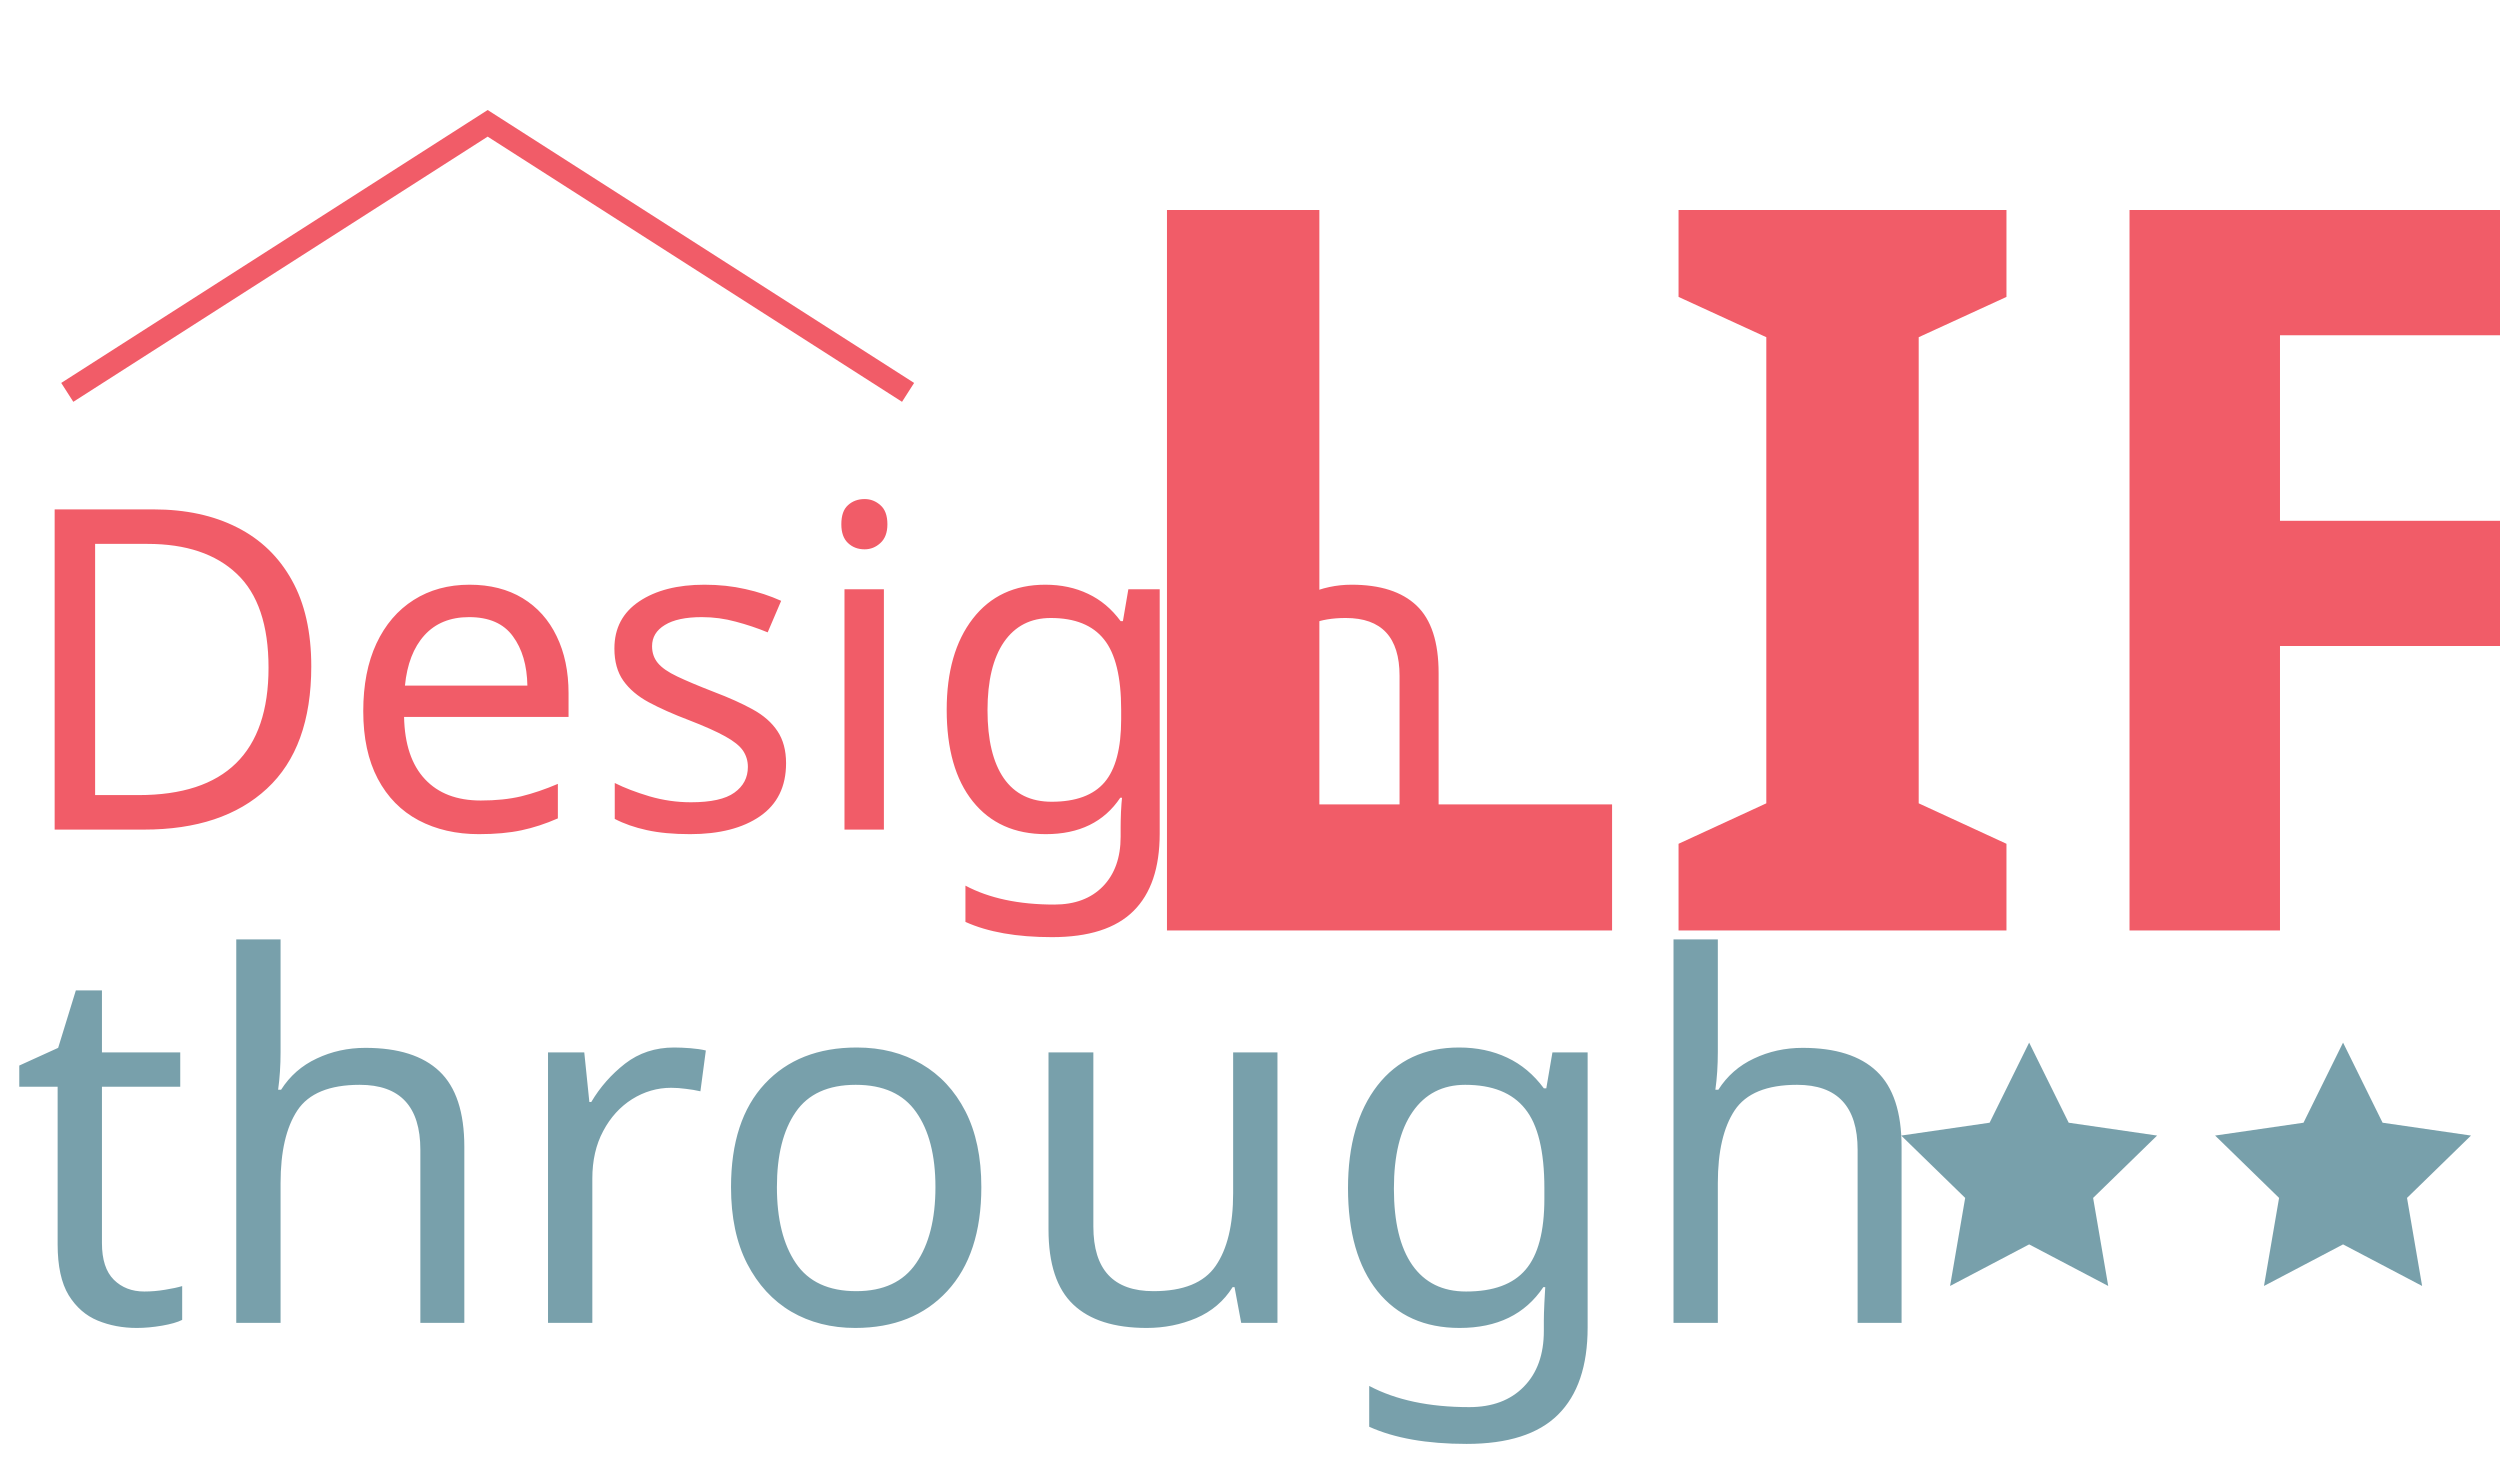
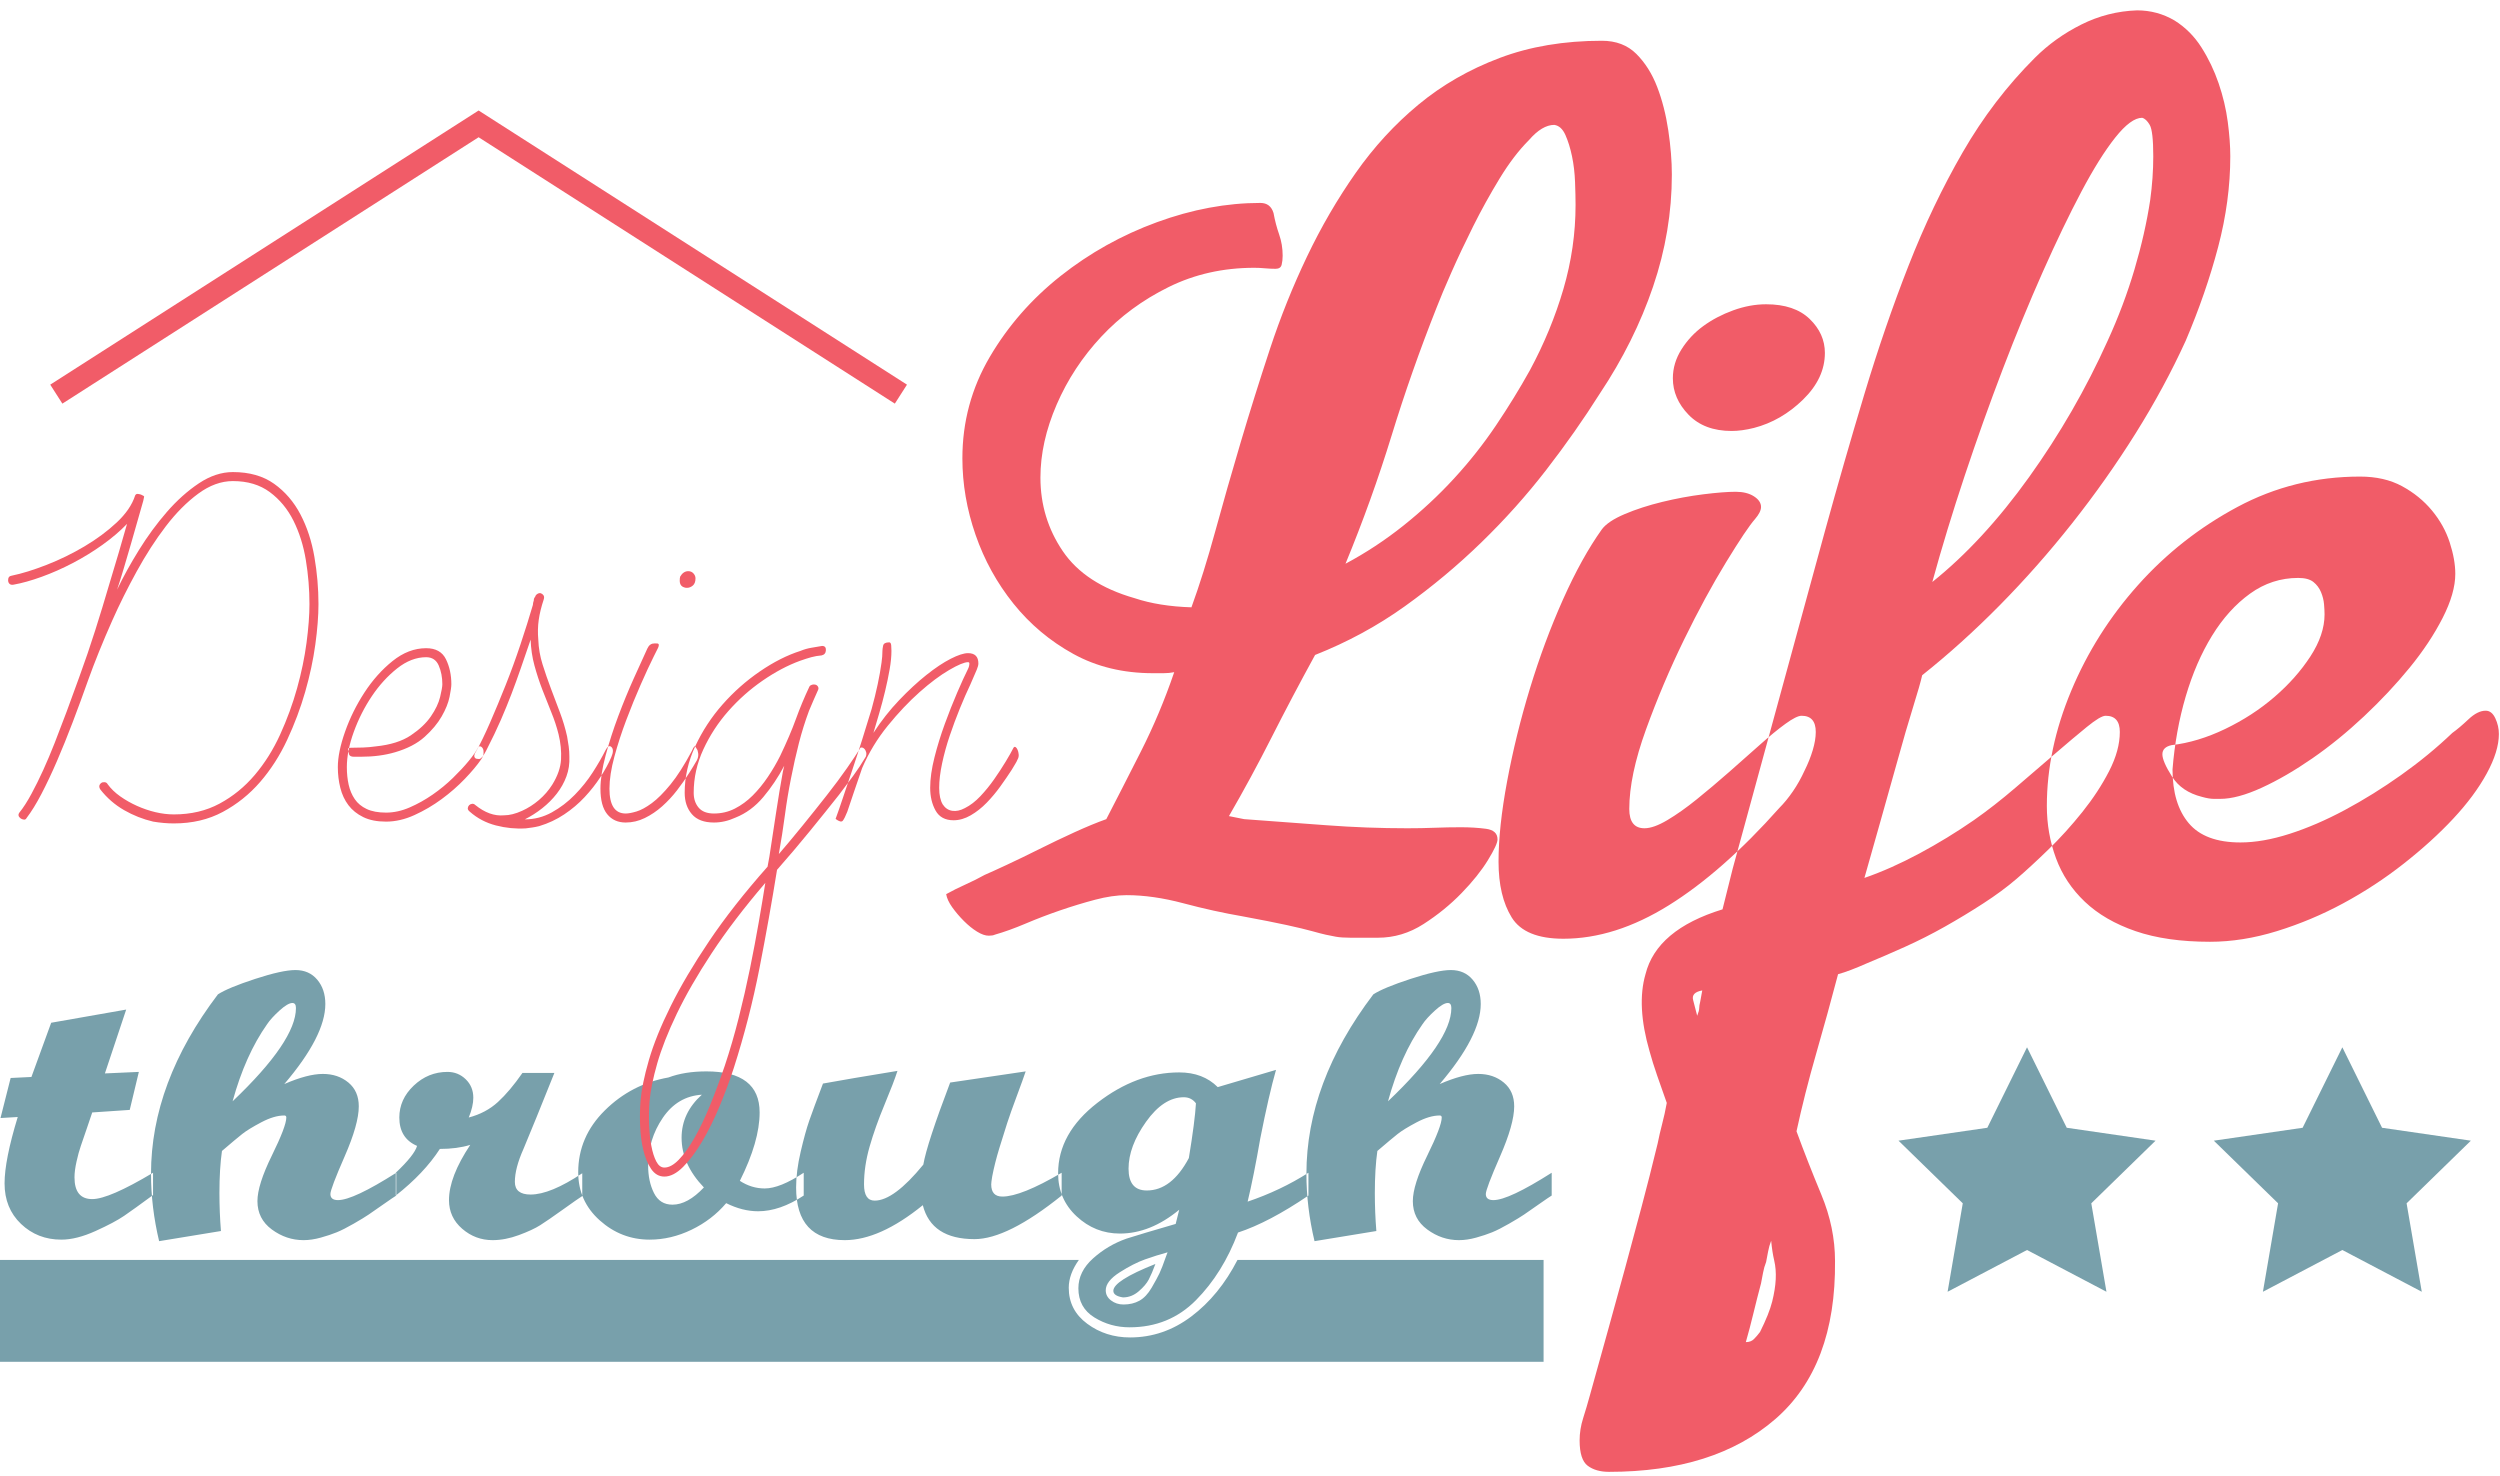
- <svg xmlns="http://www.w3.org/2000/svg" width="223px" height="131px" viewBox="0 0 223 131" version="1.1">
+ <svg xmlns="http://www.w3.org/2000/svg" width="222px" height="131px" viewBox="0 0 222 131" version="1.1">
  <defs />
  <g id="Page-1" stroke="none" stroke-width="1" fill="none" fill-rule="evenodd">
-     <g id="Group" transform="translate(1, -20)">
-       <text id="LIFE" font-family="Advertising Script" font-size="90" font-weight="bold" fill="#F15C68">
-         <tspan x="95" y="103">LIFE</tspan>
-       </text>
-       <text id="through" font-family="Team Spirit NF" font-size="45" font-weight="normal" fill="#78A0AB">
-         <tspan x="0" y="138">through</tspan>
-       </text>
-       <text id="Design" font-family="Advertising Script Monoline" font-size="40" font-weight="normal" fill="#F15C68">
-         <tspan x="0" y="94">Design</tspan>
-       </text>
-       <path d="M5,55 L42.5,31 L80,55" id="Path-1" stroke="#F15C68" stroke-width="2" />
-       <polygon id="Star-1" fill="#78A0AB" points="180 131 172.947 134.708 174.294 126.854 168.587 121.292 176.473 120.146 180 113 183.527 120.146 191.413 121.292 185.706 126.854 187.053 134.708 " />
-       <polygon id="Star-1-Copy" fill="#78A0AB" points="208 131 200.947 134.708 202.294 126.854 196.587 121.292 204.473 120.146 208 113 211.527 120.146 219.413 121.292 213.706 126.854 215.053 134.708 " />
+     <g id="Group">
+       <path d="M5,35 L42.5,11 L80,35" id="Path-1" stroke="#F15C68" stroke-width="2" />
+       <polygon id="Star-1" fill="#78A0AB" points="180 111 172.947 114.708 174.294 106.854 168.587 101.292 176.473 100.146 180 93 183.527 100.146 191.413 101.292 185.706 106.854 187.053 114.708 " />
+       <polygon id="Star-1-Copy" fill="#78A0AB" points="208 111 200.947 114.708 202.294 106.854 196.587 101.292 204.473 100.146 208 93 211.527 100.146 219.413 101.292 213.706 106.854 215.053 114.708 " />
+       <path d="M113.09,18.92 C113.21,19.58 113.375,20.21 113.585,20.81 C113.795,21.41 113.9,22.04 113.9,22.7 C113.9,23 113.87,23.27 113.81,23.51 C113.75,23.75 113.57,23.87 113.27,23.87 C112.97,23.87 112.655,23.855 112.325,23.825 C111.995,23.795 111.68,23.78 111.38,23.78 C108.62,23.78 106.085,24.35 103.775,25.49 C101.465,26.63 99.47,28.1 97.79,29.9 C96.11,31.7 94.79,33.71 93.83,35.93 C92.87,38.15 92.39,40.31 92.39,42.41 C92.39,44.81 93.05,46.985 94.37,48.935 C95.69,50.885 97.82,52.28 100.76,53.12 C102.2,53.6 103.88,53.87 105.8,53.93 C106.52,51.95 107.225,49.7 107.915,47.18 C108.605,44.66 109.355,42.035 110.165,39.305 C110.975,36.575 111.845,33.8 112.775,30.98 C113.705,28.16 114.8,25.43 116.06,22.79 C117.32,20.15 118.76,17.675 120.38,15.365 C122,13.055 123.86,11.03 125.96,9.29 C128.06,7.55 130.46,6.17 133.16,5.15 C135.86,4.13 138.89,3.62 142.25,3.62 C143.51,3.62 144.53,4.01 145.31,4.79 C146.09,5.57 146.705,6.545 147.155,7.715 C147.605,8.885 147.935,10.175 148.145,11.585 C148.355,12.995 148.46,14.3 148.46,15.5 C148.46,18.86 147.905,22.175 146.795,25.445 C145.685,28.715 144.11,31.88 142.07,34.94 C140.63,37.22 139.04,39.485 137.3,41.735 C135.56,43.985 133.64,46.13 131.54,48.17 C129.44,50.21 127.175,52.1 124.745,53.84 C122.315,55.58 119.66,57.02 116.78,58.16 C115.4,60.68 114.11,63.125 112.91,65.495 C111.71,67.865 110.45,70.19 109.13,72.47 L110.48,72.74 C112.94,72.92 115.37,73.1 117.77,73.28 C120.17,73.46 122.57,73.55 124.97,73.55 C125.81,73.55 126.62,73.535 127.4,73.505 C128.18,73.475 128.96,73.46 129.74,73.46 C130.52,73.46 131.255,73.505 131.945,73.595 C132.635,73.685 132.98,74 132.98,74.54 C132.98,74.84 132.695,75.455 132.125,76.385 C131.555,77.315 130.775,78.29 129.785,79.31 C128.795,80.33 127.67,81.245 126.41,82.055 C125.15,82.865 123.8,83.27 122.36,83.27 L119.93,83.27 C119.39,83.27 118.955,83.24 118.625,83.18 C118.295,83.12 117.995,83.06 117.725,83 C117.455,82.94 117.05,82.835 116.51,82.685 C115.97,82.535 115.22,82.355 114.26,82.145 C113.3,81.935 112.01,81.68 110.39,81.38 C108.65,81.08 106.88,80.69 105.08,80.21 C103.28,79.73 101.6,79.49 100.04,79.49 C99.2,79.49 98.27,79.625 97.25,79.895 C96.23,80.165 95.195,80.48 94.145,80.84 C93.095,81.2 92.075,81.59 91.085,82.01 C90.095,82.43 89.18,82.76 88.34,83 C88.22,83.06 88.04,83.09 87.8,83.09 C87.5,83.09 87.155,82.97 86.765,82.73 C86.375,82.49 85.985,82.175 85.595,81.785 C85.205,81.395 84.86,80.99 84.56,80.57 C84.26,80.15 84.08,79.76 84.02,79.4 C84.56,79.1 85.13,78.815 85.73,78.545 C86.33,78.275 86.9,77.99 87.44,77.69 C87.86,77.51 88.52,77.21 89.42,76.79 C90.32,76.37 91.28,75.905 92.3,75.395 C93.32,74.885 94.355,74.39 95.405,73.91 C96.455,73.43 97.4,73.04 98.24,72.74 C99.14,71 100.16,69.005 101.3,66.755 C102.44,64.505 103.43,62.15 104.27,59.69 C103.97,59.75 103.655,59.78 103.325,59.78 L102.38,59.78 C99.74,59.78 97.385,59.21 95.315,58.07 C93.245,56.93 91.475,55.445 90.005,53.615 C88.535,51.785 87.41,49.745 86.63,47.495 C85.85,45.245 85.46,42.98 85.46,40.7 C85.46,37.46 86.27,34.46 87.89,31.7 C89.51,28.94 91.61,26.54 94.19,24.5 C96.77,22.46 99.62,20.87 102.74,19.73 C105.86,18.59 108.92,18.02 111.92,18.02 C112.52,18.02 112.91,18.32 113.09,18.92 L113.09,18.92 Z M138.02,11.09 C137.3,11.09 136.55,11.54 135.77,12.44 C134.87,13.34 134,14.48 133.16,15.86 C132.32,17.24 131.54,18.65 130.82,20.09 C130.1,21.53 129.455,22.895 128.885,24.185 C128.315,25.475 127.88,26.51 127.58,27.29 C126.08,31.07 124.745,34.865 123.575,38.675 C122.405,42.485 121.04,46.28 119.48,50.06 C121.28,49.1 122.99,47.975 124.61,46.685 C126.23,45.395 127.73,44 129.11,42.5 C130.49,41 131.735,39.425 132.845,37.775 C133.955,36.125 134.96,34.49 135.86,32.87 C137.12,30.53 138.11,28.13 138.83,25.67 C139.55,23.21 139.91,20.72 139.91,18.2 C139.91,17.66 139.895,16.985 139.865,16.175 C139.835,15.365 139.745,14.6 139.595,13.88 C139.445,13.16 139.25,12.53 139.01,11.99 C138.77,11.45 138.44,11.15 138.02,11.09 L138.02,11.09 Z M148.55,33.59 C148.55,32.69 148.805,31.835 149.315,31.025 C149.825,30.215 150.47,29.525 151.25,28.955 C152.03,28.385 152.915,27.92 153.905,27.56 C154.895,27.2 155.87,27.02 156.83,27.02 C158.51,27.02 159.8,27.455 160.7,28.325 C161.6,29.195 162.05,30.2 162.05,31.34 C162.05,32.84 161.405,34.22 160.115,35.48 C158.825,36.74 157.37,37.58 155.75,38 C155.03,38.18 154.37,38.27 153.77,38.27 C152.15,38.27 150.875,37.79 149.945,36.83 C149.015,35.87 148.55,34.79 148.55,33.59 L148.55,33.59 Z M154.13,43.67 C154.79,43.67 155.33,43.805 155.75,44.075 C156.17,44.345 156.38,44.66 156.38,45.02 C156.38,45.32 156.2,45.68 155.84,46.1 C155.36,46.64 154.505,47.915 153.275,49.925 C152.045,51.935 150.8,54.23 149.54,56.81 C148.28,59.39 147.155,62.045 146.165,64.775 C145.175,67.505 144.68,69.86 144.68,71.84 C144.68,72.98 145.13,73.55 146.03,73.55 C146.57,73.55 147.245,73.31 148.055,72.83 C148.865,72.35 149.735,71.735 150.665,70.985 C151.595,70.235 152.555,69.425 153.545,68.555 C154.535,67.685 155.45,66.875 156.29,66.125 C157.13,65.375 157.88,64.76 158.54,64.28 C159.2,63.8 159.68,63.56 159.98,63.56 C160.82,63.56 161.24,64.04 161.24,65 C161.24,65.48 161.15,66.02 160.97,66.62 C160.79,67.22 160.55,67.82 160.25,68.42 C159.95,69.08 159.605,69.695 159.215,70.265 C158.825,70.835 158.42,71.33 158,71.75 C154.64,75.53 151.37,78.41 148.19,80.39 C145.01,82.37 141.89,83.36 138.83,83.36 C136.55,83.36 135.02,82.73 134.24,81.47 C133.46,80.21 133.07,78.56 133.07,76.52 C133.07,74.48 133.325,72.095 133.835,69.365 C134.345,66.635 135.02,63.89 135.86,61.13 C136.7,58.37 137.675,55.745 138.785,53.255 C139.895,50.765 141.05,48.68 142.25,47 C142.61,46.52 143.285,46.07 144.275,45.65 C145.265,45.23 146.375,44.87 147.605,44.57 C148.835,44.27 150.05,44.045 151.25,43.895 C152.45,43.745 153.41,43.67 154.13,43.67 L154.13,43.67 Z M162.05,47.18 C163.19,43.04 164.36,38.975 165.56,34.985 C166.76,30.995 168.065,27.2 169.475,23.6 C170.885,20 172.49,16.64 174.29,13.52 C176.09,10.4 178.22,7.61 180.68,5.15 C181.88,3.95 183.26,2.96 184.82,2.18 C186.38,1.4 188.03,0.98 189.77,0.92 C190.97,0.92 192.08,1.22 193.1,1.82 C194.06,2.42 194.855,3.215 195.485,4.205 C196.115,5.195 196.625,6.26 197.015,7.4 C197.405,8.54 197.675,9.68 197.825,10.82 C197.975,11.96 198.05,12.98 198.05,13.88 C198.05,16.52 197.69,19.205 196.97,21.935 C196.25,24.665 195.29,27.44 194.09,30.26 C192.83,33.02 191.345,35.765 189.635,38.495 C187.925,41.225 186.05,43.88 184.01,46.46 C181.97,49.04 179.825,51.47 177.575,53.75 C175.325,56.03 173.03,58.1 170.69,59.96 C170.57,60.5 170.3,61.445 169.88,62.795 C169.46,64.145 169.01,65.69 168.53,67.43 C168.05,69.17 167.54,70.985 167,72.875 C166.46,74.765 165.98,76.46 165.56,77.96 C167.12,77.42 168.74,76.7 170.42,75.8 C172.1,74.9 173.72,73.91 175.28,72.83 C176.48,71.99 177.71,71.03 178.97,69.95 C180.23,68.87 181.4,67.865 182.48,66.935 C183.56,66.005 184.505,65.21 185.315,64.55 C186.125,63.89 186.68,63.56 186.98,63.56 C187.82,63.56 188.24,64.04 188.24,65 C188.24,66.08 187.925,67.235 187.295,68.465 C186.665,69.695 185.87,70.91 184.91,72.11 C183.95,73.31 182.945,74.42 181.895,75.44 C180.845,76.46 179.9,77.33 179.06,78.05 C178.22,78.77 177.245,79.49 176.135,80.21 C175.025,80.93 173.885,81.62 172.715,82.28 C171.545,82.94 170.36,83.54 169.16,84.08 C167.96,84.62 166.85,85.1 165.83,85.52 C164.75,86 163.88,86.33 163.22,86.51 C162.62,88.79 161.975,91.13 161.285,93.53 C160.595,95.93 160.01,98.24 159.53,100.46 C160.19,102.26 160.925,104.135 161.735,106.085 C162.545,108.035 162.95,110 162.95,111.98 C163.01,118.22 161.24,122.9 157.64,126.02 C154.04,129.14 149.12,130.7 142.88,130.7 C142.1,130.7 141.47,130.52 140.99,130.16 C140.51,129.8 140.27,129.05 140.27,127.91 C140.27,127.25 140.375,126.59 140.585,125.93 C140.795,125.27 140.99,124.61 141.17,123.95 C141.77,121.79 142.325,119.795 142.835,117.965 C143.345,116.135 143.84,114.335 144.32,112.565 C144.8,110.795 145.28,109.01 145.76,107.21 C146.24,105.41 146.72,103.52 147.2,101.54 C147.32,100.94 147.455,100.355 147.605,99.785 C147.755,99.215 147.89,98.6 148.01,97.94 C147.71,97.1 147.425,96.29 147.155,95.51 C146.885,94.73 146.66,94.01 146.48,93.35 C145.7,90.65 145.58,88.37 146.12,86.51 C146.78,83.87 149.06,81.95 152.96,80.75 L153.86,77.15 L162.05,47.18 Z M190.22,10.46 C189.56,10.46 188.765,11.045 187.835,12.215 C186.905,13.385 185.9,14.99 184.82,17.03 C183.74,19.07 182.6,21.44 181.4,24.14 C180.2,26.84 179.015,29.72 177.845,32.78 C176.675,35.84 175.55,38.99 174.47,42.23 C173.39,45.47 172.43,48.62 171.59,51.68 C174.59,49.28 177.455,46.175 180.185,42.365 C182.915,38.555 185.24,34.52 187.16,30.26 C188.12,28.16 188.915,26.045 189.545,23.915 C190.175,21.785 190.64,19.73 190.94,17.75 C191.12,16.43 191.21,15.14 191.21,13.88 C191.21,12.38 191.105,11.45 190.895,11.09 C190.685,10.73 190.46,10.52 190.22,10.46 L190.22,10.46 Z M156.83,112.07 C156.71,112.37 156.62,112.685 156.56,113.015 C156.5,113.345 156.44,113.66 156.38,113.96 C156.14,114.86 155.915,115.745 155.705,116.615 C155.495,117.485 155.27,118.34 155.03,119.18 C155.33,119.18 155.57,119.09 155.75,118.91 C155.93,118.73 156.11,118.52 156.29,118.28 C156.83,117.2 157.19,116.3 157.37,115.58 C157.55,114.86 157.655,114.2 157.685,113.6 C157.715,113 157.67,112.445 157.55,111.935 C157.43,111.425 157.34,110.84 157.28,110.18 C157.16,110.48 157.07,110.795 157.01,111.125 C156.95,111.455 156.89,111.77 156.83,112.07 L156.83,112.07 Z M150.71,90.2 C150.83,89.9 150.89,89.675 150.89,89.525 C150.89,89.375 150.92,89.18 150.98,88.94 L151.16,87.95 C150.5,88.07 150.23,88.355 150.35,88.805 C150.47,89.255 150.59,89.72 150.71,90.2 L150.71,90.2 Z M206.42,54.56 C206.42,54.32 206.405,54.02 206.375,53.66 C206.345,53.3 206.255,52.94 206.105,52.58 C205.955,52.22 205.73,51.92 205.43,51.68 C205.13,51.44 204.68,51.32 204.08,51.32 C202.52,51.32 201.095,51.785 199.805,52.715 C198.515,53.645 197.39,54.89 196.43,56.45 C195.47,58.01 194.69,59.81 194.09,61.85 C193.49,63.89 193.1,66.05 192.92,68.33 C192.92,70.37 193.4,71.96 194.36,73.1 C195.32,74.24 196.85,74.81 198.95,74.81 C200.27,74.81 201.725,74.555 203.315,74.045 C204.905,73.535 206.54,72.83 208.22,71.93 C209.9,71.03 211.565,69.995 213.215,68.825 C214.865,67.655 216.38,66.41 217.76,65.09 C218.18,64.79 218.66,64.385 219.2,63.875 C219.74,63.365 220.25,63.11 220.73,63.11 C221.09,63.11 221.375,63.335 221.585,63.785 C221.795,64.235 221.9,64.7 221.9,65.18 C221.9,66.2 221.54,67.37 220.82,68.69 C220.1,70.01 219.11,71.345 217.85,72.695 C216.59,74.045 215.12,75.38 213.44,76.7 C211.76,78.02 209.975,79.19 208.085,80.21 C206.195,81.23 204.23,82.055 202.19,82.685 C200.15,83.315 198.17,83.63 196.25,83.63 C193.67,83.63 191.465,83.315 189.635,82.685 C187.805,82.055 186.305,81.185 185.135,80.075 C183.965,78.965 183.11,77.675 182.57,76.205 C182.03,74.735 181.76,73.19 181.76,71.57 C181.76,68.21 182.48,64.805 183.92,61.355 C185.36,57.905 187.34,54.77 189.86,51.95 C192.38,49.13 195.32,46.82 198.68,45.02 C202.04,43.22 205.67,42.32 209.57,42.32 C211.01,42.32 212.255,42.605 213.305,43.175 C214.355,43.745 215.24,44.465 215.96,45.335 C216.68,46.205 217.205,47.15 217.535,48.17 C217.865,49.19 218.03,50.12 218.03,50.96 C218.03,52.1 217.655,53.405 216.905,54.875 C216.155,56.345 215.18,57.815 213.98,59.285 C212.78,60.755 211.43,62.195 209.93,63.605 C208.43,65.015 206.9,66.26 205.34,67.34 C203.78,68.42 202.28,69.29 200.84,69.95 C199.4,70.61 198.17,70.94 197.15,70.94 L196.61,70.94 C196.31,70.94 195.95,70.88 195.53,70.76 C194.33,70.46 193.445,69.86 192.875,68.96 C192.305,68.06 192.02,67.4 192.02,66.98 C192.02,66.56 192.29,66.29 192.83,66.17 C194.39,65.99 195.98,65.51 197.6,64.73 C199.22,63.95 200.675,63.005 201.965,61.895 C203.255,60.785 204.32,59.585 205.16,58.295 C206,57.005 206.42,55.76 206.42,54.56 L206.42,54.56 Z" id="LIFE" fill="#F15C68" />
+       <path d="M12.87,120.925 L0,120.925 L0,111.88 L12.87,111.88 L12.87,120.925 Z M13.59,106.12 C12.45,106.96 11.595,107.575 11.025,107.965 C10.455,108.355 9.608,108.805 8.482,109.315 C7.357,109.825 6.345,110.08 5.445,110.08 C4.035,110.08 2.843,109.615 1.867,108.685 C0.892,107.755 0.405,106.555 0.405,105.085 C0.405,103.705 0.795,101.74 1.575,99.19 L0.045,99.28 L0.945,95.725 L2.79,95.635 C3.75,93.025 4.335,91.42 4.545,90.82 L11.205,89.65 L9.315,95.32 L12.33,95.185 L11.52,98.56 L8.19,98.785 C8.1,99.055 7.943,99.52 7.718,100.18 C7.492,100.84 7.313,101.365 7.178,101.755 C7.042,102.145 6.915,102.61 6.795,103.15 C6.675,103.69 6.615,104.155 6.615,104.545 C6.615,105.835 7.14,106.48 8.19,106.48 C9.18,106.48 10.98,105.7 13.59,104.14 L13.59,106.12 Z M20.655,97.795 C24.405,94.225 26.28,91.465 26.28,89.515 C26.28,89.215 26.175,89.065 25.965,89.065 C25.695,89.065 25.313,89.29 24.817,89.74 C24.322,90.19 23.955,90.595 23.715,90.955 C22.425,92.785 21.405,95.065 20.655,97.795 L20.655,97.795 Z M34.47,120.925 L12.87,120.925 L12.87,111.88 L34.47,111.88 L34.47,120.925 Z M35.19,106.165 C35.04,106.255 34.665,106.51 34.065,106.93 C33.465,107.35 33.023,107.657 32.737,107.853 C32.452,108.048 32.01,108.317 31.41,108.662 C30.81,109.008 30.308,109.262 29.902,109.427 C29.497,109.593 29.025,109.75 28.485,109.9 C27.945,110.05 27.435,110.125 26.955,110.125 C25.935,110.125 24.998,109.81 24.142,109.18 C23.287,108.55 22.86,107.71 22.86,106.66 C22.86,105.7 23.287,104.35 24.142,102.61 C24.998,100.87 25.425,99.745 25.425,99.235 C25.425,99.115 25.365,99.055 25.245,99.055 C24.645,99.055 23.963,99.257 23.198,99.662 C22.432,100.068 21.87,100.412 21.51,100.698 C21.15,100.983 20.55,101.485 19.71,102.205 C19.56,103.255 19.485,104.5 19.485,105.94 C19.485,107.08 19.53,108.205 19.62,109.315 L14.13,110.215 C13.65,108.205 13.41,106.21 13.41,104.23 C13.41,98.83 15.39,93.52 19.35,88.3 C19.95,87.91 21.052,87.453 22.657,86.927 C24.263,86.402 25.455,86.14 26.235,86.14 C27.045,86.14 27.69,86.425 28.17,86.995 C28.65,87.565 28.89,88.285 28.89,89.155 C28.89,91.045 27.675,93.415 25.245,96.265 C26.625,95.665 27.765,95.365 28.665,95.365 C29.565,95.365 30.322,95.62 30.938,96.13 C31.553,96.64 31.86,97.345 31.86,98.245 C31.86,99.295 31.44,100.78 30.6,102.7 C29.76,104.62 29.34,105.73 29.34,106.03 C29.34,106.39 29.565,106.57 30.015,106.57 C30.915,106.57 32.64,105.76 35.19,104.14 L35.19,106.165 Z M50.985,120.925 L34.47,120.925 L34.47,111.88 L50.985,111.88 L50.985,120.925 Z M51.705,106.21 C51.465,106.36 50.895,106.757 49.995,107.403 C49.095,108.048 48.42,108.512 47.97,108.797 C47.52,109.083 46.89,109.375 46.08,109.675 C45.27,109.975 44.49,110.125 43.74,110.125 C42.72,110.125 41.82,109.788 41.04,109.112 C40.26,108.437 39.87,107.59 39.87,106.57 C39.87,105.19 40.5,103.555 41.76,101.665 C40.98,101.905 40.08,102.025 39.06,102.025 C38.13,103.465 36.825,104.845 35.145,106.165 L35.145,104.14 C36.255,103.09 36.885,102.295 37.035,101.755 C35.985,101.305 35.46,100.465 35.46,99.235 C35.46,98.155 35.887,97.21 36.742,96.4 C37.598,95.59 38.595,95.185 39.735,95.185 C40.365,95.185 40.905,95.402 41.355,95.838 C41.805,96.273 42.03,96.82 42.03,97.48 C42.03,97.99 41.895,98.575 41.625,99.235 C42.645,98.965 43.507,98.508 44.212,97.862 C44.918,97.217 45.645,96.355 46.395,95.275 L49.23,95.275 C48.03,98.275 47.115,100.525 46.485,102.025 C45.975,103.165 45.72,104.14 45.72,104.95 C45.72,105.7 46.185,106.075 47.115,106.075 C48.285,106.075 49.815,105.445 51.705,104.185 L51.705,106.21 Z M62.505,105.445 C61.185,104.065 60.525,102.595 60.525,101.035 C60.525,99.565 61.125,98.29 62.325,97.21 C60.885,97.3 59.73,97.982 58.86,99.257 C57.99,100.533 57.555,101.95 57.555,103.51 C57.555,104.44 57.727,105.25 58.072,105.94 C58.418,106.63 58.965,106.975 59.715,106.975 C60.615,106.975 61.545,106.465 62.505,105.445 L62.505,105.445 Z M70.65,120.925 L50.985,120.925 L50.985,111.88 L70.65,111.88 L70.65,120.925 Z M71.37,106.165 C69.96,107.095 68.61,107.56 67.32,107.56 C66.39,107.56 65.445,107.32 64.485,106.84 C63.645,107.83 62.618,108.617 61.403,109.203 C60.187,109.788 58.95,110.08 57.69,110.08 C56.01,110.08 54.533,109.51 53.258,108.37 C51.982,107.23 51.345,105.805 51.345,104.095 C51.345,101.995 52.132,100.165 53.708,98.605 C55.283,97.045 57.165,96.07 59.355,95.68 C60.315,95.32 61.44,95.14 62.73,95.14 C65.88,95.14 67.455,96.355 67.455,98.785 C67.455,100.495 66.87,102.52 65.7,104.86 C66.39,105.31 67.125,105.535 67.905,105.535 C68.805,105.535 69.96,105.07 71.37,104.14 L71.37,106.165 Z M93.555,120.925 L70.65,120.925 L70.65,111.88 L93.555,111.88 L93.555,120.925 Z M94.275,106.165 C91.065,108.745 88.485,110.035 86.535,110.035 C83.985,110.035 82.455,109.03 81.945,107.02 C79.395,109.09 77.085,110.125 75.015,110.125 C72.135,110.125 70.695,108.565 70.695,105.445 C70.695,104.485 70.83,103.428 71.1,102.272 C71.37,101.117 71.625,100.195 71.865,99.505 C72.105,98.815 72.51,97.72 73.08,96.22 C74.55,95.95 76.755,95.575 79.695,95.095 C79.485,95.755 79.103,96.752 78.547,98.088 C77.992,99.423 77.55,100.667 77.22,101.823 C76.89,102.978 76.725,104.095 76.725,105.175 C76.725,106.135 77.04,106.615 77.67,106.615 C78.81,106.615 80.25,105.55 81.99,103.42 C82.2,102.19 82.995,99.76 84.375,96.13 L91.08,95.14 C90.93,95.59 90.668,96.317 90.293,97.323 C89.917,98.328 89.633,99.13 89.438,99.73 C89.242,100.33 89.01,101.072 88.74,101.957 C88.47,102.843 88.26,103.675 88.11,104.455 C88.05,104.815 88.02,105.055 88.02,105.175 C88.02,105.895 88.35,106.255 89.01,106.255 C90.12,106.255 91.875,105.55 94.275,104.14 L94.275,106.165 Z M102.6,112.24 C102.39,112.81 102.195,113.267 102.015,113.612 C101.835,113.958 101.535,114.31 101.115,114.67 C100.695,115.03 100.23,115.21 99.72,115.21 C99.15,115.12 98.865,114.925 98.865,114.625 C98.865,114.025 100.11,113.23 102.6,112.24 L102.6,112.24 Z M103.68,111.205 C103.02,111.385 102.353,111.595 101.677,111.835 C101.002,112.075 100.253,112.457 99.427,112.983 C98.602,113.508 98.19,114.04 98.19,114.58 C98.19,114.94 98.347,115.24 98.662,115.48 C98.978,115.72 99.345,115.84 99.765,115.84 C100.305,115.84 100.777,115.728 101.183,115.502 C101.588,115.277 101.947,114.895 102.263,114.355 C102.578,113.815 102.81,113.388 102.96,113.073 C103.11,112.757 103.305,112.255 103.545,111.565 C103.605,111.415 103.65,111.295 103.68,111.205 L103.68,111.205 Z M106.2,97.975 C105.93,97.615 105.57,97.435 105.12,97.435 C103.92,97.435 102.803,98.162 101.767,99.618 C100.732,101.073 100.215,102.46 100.215,103.78 C100.215,105.07 100.755,105.715 101.835,105.715 C103.305,105.715 104.55,104.755 105.57,102.835 C105.93,100.645 106.14,99.025 106.2,97.975 L106.2,97.975 Z M115.47,120.925 L93.555,120.925 L93.555,111.88 L95.805,111.88 C95.205,112.72 94.905,113.545 94.905,114.355 C94.905,115.675 95.452,116.74 96.547,117.55 C97.643,118.36 98.91,118.765 100.35,118.765 C102.33,118.765 104.145,118.143 105.795,116.897 C107.445,115.652 108.81,113.98 109.89,111.88 L115.47,111.88 L115.47,120.925 Z M116.19,106.165 C113.85,107.755 111.765,108.85 109.935,109.45 C109.035,111.85 107.79,113.852 106.2,115.457 C104.61,117.063 102.645,117.865 100.305,117.865 C99.165,117.865 98.123,117.573 97.177,116.987 C96.232,116.402 95.76,115.54 95.76,114.4 C95.76,113.41 96.195,112.525 97.065,111.745 C97.935,110.965 98.925,110.38 100.035,109.99 C100.875,109.72 102.33,109.285 104.4,108.685 L104.715,107.425 C103.005,108.835 101.25,109.54 99.45,109.54 C97.98,109.54 96.698,109.03 95.603,108.01 C94.507,106.99 93.96,105.715 93.96,104.185 C93.96,101.815 95.122,99.73 97.448,97.93 C99.773,96.13 102.195,95.23 104.715,95.23 C106.125,95.23 107.265,95.665 108.135,96.535 L113.31,95.005 C112.89,96.475 112.425,98.5 111.915,101.08 C111.525,103.33 111.15,105.205 110.79,106.705 C112.74,106.045 114.54,105.19 116.19,104.14 L116.19,106.165 Z M123.255,97.795 C127.005,94.225 128.88,91.465 128.88,89.515 C128.88,89.215 128.775,89.065 128.565,89.065 C128.295,89.065 127.913,89.29 127.418,89.74 C126.922,90.19 126.555,90.595 126.315,90.955 C125.025,92.785 124.005,95.065 123.255,97.795 L123.255,97.795 Z M137.07,120.925 L115.47,120.925 L115.47,111.88 L137.07,111.88 L137.07,120.925 Z M137.79,106.165 C137.64,106.255 137.265,106.51 136.665,106.93 C136.065,107.35 135.623,107.657 135.338,107.853 C135.052,108.048 134.61,108.317 134.01,108.662 C133.41,109.008 132.908,109.262 132.502,109.427 C132.097,109.593 131.625,109.75 131.085,109.9 C130.545,110.05 130.035,110.125 129.555,110.125 C128.535,110.125 127.598,109.81 126.743,109.18 C125.887,108.55 125.46,107.71 125.46,106.66 C125.46,105.7 125.887,104.35 126.743,102.61 C127.598,100.87 128.025,99.745 128.025,99.235 C128.025,99.115 127.965,99.055 127.845,99.055 C127.245,99.055 126.563,99.257 125.797,99.662 C125.032,100.068 124.47,100.412 124.11,100.698 C123.75,100.983 123.15,101.485 122.31,102.205 C122.16,103.255 122.085,104.5 122.085,105.94 C122.085,107.08 122.13,108.205 122.22,109.315 L116.73,110.215 C116.25,108.205 116.01,106.21 116.01,104.23 C116.01,98.83 117.99,93.52 121.95,88.3 C122.55,87.91 123.652,87.453 125.257,86.927 C126.863,86.402 128.055,86.14 128.835,86.14 C129.645,86.14 130.29,86.425 130.77,86.995 C131.25,87.565 131.49,88.285 131.49,89.155 C131.49,91.045 130.275,93.415 127.845,96.265 C129.225,95.665 130.365,95.365 131.265,95.365 C132.165,95.365 132.922,95.62 133.537,96.13 C134.153,96.64 134.46,97.345 134.46,98.245 C134.46,99.295 134.04,100.78 133.2,102.7 C132.36,104.62 131.94,105.73 131.94,106.03 C131.94,106.39 132.165,106.57 132.615,106.57 C133.515,106.57 135.24,105.76 137.79,104.14 L137.79,106.165 Z" id="through" fill="#78A0AB" />
+       <path d="M1.2,51.92 C1.04,51.947 0.92,51.92 0.84,51.84 C0.76,51.76 0.72,51.653 0.72,51.52 C0.72,51.28 0.827,51.147 1.04,51.12 C1.947,50.933 2.98,50.613 4.14,50.16 C5.3,49.707 6.42,49.16 7.5,48.52 C8.58,47.88 9.533,47.173 10.36,46.4 C11.187,45.627 11.733,44.827 12,44 C12.053,43.893 12.133,43.847 12.24,43.86 C12.347,43.873 12.44,43.893 12.52,43.92 C12.707,44 12.8,44.06 12.8,44.1 C12.8,44.14 12.773,44.267 12.72,44.48 C12.587,44.933 12.427,45.493 12.24,46.16 C12.053,46.827 11.853,47.527 11.64,48.26 C11.427,48.993 11.213,49.72 11,50.44 C10.787,51.16 10.587,51.8 10.4,52.36 C10.933,51.24 11.58,50.067 12.34,48.84 C13.1,47.613 13.927,46.487 14.82,45.46 C15.713,44.433 16.66,43.587 17.66,42.92 C18.66,42.253 19.667,41.92 20.68,41.92 C22.147,41.92 23.367,42.267 24.34,42.96 C25.313,43.653 26.093,44.56 26.68,45.68 C27.267,46.8 27.68,48.06 27.92,49.46 C28.16,50.86 28.28,52.253 28.28,53.64 C28.28,54.68 28.187,55.88 28,57.24 C27.813,58.6 27.513,60 27.1,61.44 C26.687,62.88 26.153,64.3 25.5,65.7 C24.847,67.1 24.047,68.347 23.1,69.44 C22.153,70.533 21.047,71.42 19.78,72.1 C18.513,72.78 17.067,73.12 15.44,73.12 C15.147,73.12 14.847,73.107 14.54,73.08 C14.233,73.053 13.92,73.013 13.6,72.96 C12.693,72.747 11.833,72.407 11.02,71.94 C10.207,71.473 9.507,70.867 8.92,70.12 C8.76,69.88 8.787,69.68 9,69.52 C9.08,69.467 9.18,69.447 9.3,69.46 C9.42,69.473 9.507,69.533 9.56,69.64 C9.853,70.04 10.227,70.4 10.68,70.72 C11.133,71.04 11.627,71.32 12.16,71.56 C12.693,71.8 13.24,71.987 13.8,72.12 C14.36,72.253 14.907,72.32 15.44,72.32 C16.96,72.32 18.313,72 19.5,71.36 C20.687,70.72 21.727,69.873 22.62,68.82 C23.513,67.767 24.267,66.567 24.88,65.22 C25.493,63.873 25.993,62.507 26.38,61.12 C26.767,59.733 27.047,58.387 27.22,57.08 C27.393,55.773 27.48,54.627 27.48,53.64 C27.48,52.333 27.373,51.033 27.16,49.74 C26.947,48.447 26.58,47.28 26.06,46.24 C25.54,45.2 24.84,44.353 23.96,43.7 C23.08,43.047 21.987,42.72 20.68,42.72 C19.64,42.72 18.613,43.093 17.6,43.84 C16.587,44.587 15.627,45.553 14.72,46.74 C13.813,47.927 12.953,49.26 12.14,50.74 C11.327,52.22 10.6,53.68 9.96,55.12 C9.533,56.08 9.14,57.007 8.78,57.9 C8.42,58.793 8.107,59.613 7.84,60.36 C7.387,61.64 6.927,62.893 6.46,64.12 C5.993,65.347 5.527,66.5 5.06,67.58 C4.593,68.66 4.133,69.633 3.68,70.5 C3.227,71.367 2.787,72.08 2.36,72.64 C2.307,72.747 2.227,72.793 2.12,72.78 C2.013,72.767 1.92,72.733 1.84,72.68 C1.627,72.52 1.587,72.347 1.72,72.16 C2.067,71.733 2.427,71.173 2.8,70.48 C3.493,69.2 4.18,67.693 4.86,65.96 C5.54,64.227 6.267,62.28 7.04,60.12 C7.547,58.733 8.02,57.347 8.46,55.96 C8.9,54.573 9.307,53.24 9.68,51.96 C10,50.92 10.293,49.94 10.56,49.02 C10.827,48.1 11.067,47.267 11.28,46.52 C10.667,47.16 9.94,47.78 9.1,48.38 C8.26,48.98 7.38,49.52 6.46,50 C5.54,50.48 4.62,50.887 3.7,51.22 C2.78,51.553 1.947,51.787 1.2,51.92 L1.2,51.92 Z M39.28,60.76 C39.28,60.147 39.173,59.593 38.96,59.1 C38.747,58.607 38.373,58.36 37.84,58.36 C36.96,58.36 36.1,58.693 35.26,59.36 C34.42,60.027 33.673,60.847 33.02,61.82 C32.367,62.793 31.833,63.847 31.42,64.98 C31.007,66.113 30.8,67.16 30.8,68.12 C30.8,68.68 30.853,69.2 30.96,69.68 C31.067,70.16 31.247,70.587 31.5,70.96 C31.753,71.333 32.107,71.627 32.56,71.84 C33.013,72.053 33.587,72.16 34.28,72.16 C34.973,72.16 35.673,72.007 36.38,71.7 C37.087,71.393 37.767,71.013 38.42,70.56 C39.073,70.107 39.673,69.613 40.22,69.08 C40.767,68.547 41.227,68.053 41.6,67.6 C42,67.12 42.28,66.72 42.44,66.4 C42.493,66.293 42.567,66.253 42.66,66.28 C42.753,66.307 42.827,66.373 42.88,66.48 C42.933,66.587 42.953,66.727 42.94,66.9 C42.927,67.073 42.853,67.253 42.72,67.44 C42.373,67.947 41.893,68.52 41.28,69.16 C40.667,69.8 39.98,70.4 39.22,70.96 C38.46,71.52 37.653,71.993 36.8,72.38 C35.947,72.767 35.107,72.96 34.28,72.96 C33.48,72.96 32.807,72.827 32.26,72.56 C31.713,72.293 31.273,71.94 30.94,71.5 C30.607,71.06 30.367,70.547 30.22,69.96 C30.073,69.373 30,68.76 30,68.12 C30,67.24 30.213,66.193 30.64,64.98 C31.067,63.767 31.64,62.607 32.36,61.5 C33.08,60.393 33.913,59.46 34.86,58.7 C35.807,57.94 36.8,57.56 37.84,57.56 C38.693,57.56 39.28,57.887 39.6,58.54 C39.92,59.193 40.08,59.933 40.08,60.76 C40.08,60.973 40.027,61.347 39.92,61.88 C39.813,62.413 39.58,62.993 39.22,63.62 C38.86,64.247 38.353,64.853 37.7,65.44 C37.047,66.027 36.173,66.48 35.08,66.8 C34.627,66.933 34.147,67.033 33.64,67.1 C33.133,67.167 32.587,67.2 32,67.2 L31.44,67.2 C31.2,67.2 31.053,67.133 31,67 C30.947,66.787 30.913,66.633 30.9,66.54 C30.887,66.447 30.987,66.4 31.2,66.4 C31.52,66.4 31.867,66.393 32.24,66.38 C32.613,66.367 32.987,66.333 33.36,66.28 C34.667,66.147 35.707,65.82 36.48,65.3 C37.253,64.78 37.847,64.22 38.26,63.62 C38.673,63.02 38.947,62.447 39.08,61.9 C39.213,61.353 39.28,60.973 39.28,60.76 L39.28,60.76 Z M53.76,66.64 C53.947,66.267 54.127,66.167 54.3,66.34 C54.473,66.513 54.467,66.813 54.28,67.24 C54.04,67.8 53.72,68.387 53.32,69 C52.92,69.613 52.453,70.207 51.92,70.78 C51.387,71.353 50.78,71.867 50.1,72.32 C49.42,72.773 48.68,73.12 47.88,73.36 C47.667,73.413 47.467,73.453 47.28,73.48 C47.093,73.507 46.893,73.533 46.68,73.56 C45.8,73.613 44.92,73.527 44.04,73.3 C43.16,73.073 42.387,72.667 41.72,72.08 C41.587,71.973 41.527,71.867 41.54,71.76 C41.553,71.653 41.593,71.567 41.66,71.5 C41.727,71.433 41.813,71.393 41.92,71.38 C42.027,71.367 42.12,71.4 42.2,71.48 C43.053,72.173 43.907,72.48 44.76,72.4 C45.24,72.4 45.773,72.267 46.36,72 C46.893,71.76 47.393,71.44 47.86,71.04 C48.327,70.64 48.72,70.187 49.04,69.68 C49.52,68.907 49.78,68.16 49.82,67.44 C49.86,66.72 49.787,65.973 49.6,65.2 C49.44,64.56 49.227,63.913 48.96,63.26 C48.693,62.607 48.427,61.933 48.16,61.24 C47.893,60.547 47.66,59.833 47.46,59.1 C47.26,58.367 47.147,57.6 47.12,56.8 C46.8,57.733 46.507,58.587 46.24,59.36 C45.973,60.133 45.7,60.887 45.42,61.62 C45.14,62.353 44.827,63.12 44.48,63.92 C44.133,64.72 43.707,65.613 43.2,66.6 C42.933,67.133 42.713,67.4 42.54,67.4 C42.367,67.4 42.253,67.373 42.2,67.32 C42.067,67.187 42.093,66.987 42.28,66.72 C42.653,66.053 43.067,65.2 43.52,64.16 C43.973,63.12 44.433,62.013 44.9,60.84 C45.367,59.667 45.807,58.46 46.22,57.22 C46.633,55.98 47,54.813 47.32,53.72 C47.32,53.613 47.347,53.48 47.4,53.32 C47.4,53.187 47.44,53.08 47.52,53 C47.547,52.893 47.613,52.807 47.72,52.74 C47.827,52.673 47.927,52.653 48.02,52.68 C48.113,52.707 48.193,52.767 48.26,52.86 C48.327,52.953 48.333,53.08 48.28,53.24 C48.067,53.88 47.92,54.48 47.84,55.04 C47.76,55.6 47.747,56.187 47.8,56.8 C47.827,57.547 47.953,58.28 48.18,59 C48.407,59.72 48.653,60.433 48.92,61.14 C49.187,61.847 49.453,62.553 49.72,63.26 C49.987,63.967 50.2,64.68 50.36,65.4 C50.413,65.693 50.46,65.987 50.5,66.28 C50.54,66.573 50.56,66.88 50.56,67.2 C50.587,67.813 50.5,68.393 50.3,68.94 C50.1,69.487 49.813,70 49.44,70.48 C49.067,70.96 48.633,71.393 48.14,71.78 C47.647,72.167 47.133,72.493 46.6,72.76 C47.453,72.76 48.253,72.553 49,72.14 C49.747,71.727 50.427,71.207 51.04,70.58 C51.653,69.953 52.187,69.287 52.64,68.58 C53.093,67.873 53.467,67.227 53.76,66.64 L53.76,66.64 Z M60.4,51.2 C60.587,50.88 60.827,50.72 61.12,50.72 C61.307,50.72 61.46,50.787 61.58,50.92 C61.7,51.053 61.76,51.2 61.76,51.36 C61.76,51.653 61.68,51.867 61.52,52 C61.36,52.133 61.187,52.2 61,52.2 C60.893,52.2 60.813,52.187 60.76,52.16 C60.493,52.08 60.36,51.88 60.36,51.56 C60.36,51.4 60.373,51.28 60.4,51.2 L60.4,51.2 Z M57.92,57.16 C58.053,57.133 58.2,57.127 58.36,57.14 C58.52,57.153 58.547,57.28 58.44,57.52 L58.26,57.88 C58.193,58.013 58.12,58.16 58.04,58.32 C57.72,58.96 57.34,59.78 56.9,60.78 C56.46,61.78 56.033,62.827 55.62,63.92 C55.207,65.013 54.853,66.1 54.56,67.18 C54.267,68.26 54.12,69.213 54.12,70.04 C54.12,71.507 54.6,72.24 55.56,72.24 C55.8,72.24 56.12,72.18 56.52,72.06 C56.92,71.94 57.373,71.693 57.88,71.32 C58.387,70.947 58.94,70.393 59.54,69.66 C60.14,68.927 60.773,67.933 61.44,66.68 C61.52,66.493 61.587,66.367 61.64,66.3 C61.693,66.233 61.773,66.307 61.88,66.52 C61.933,66.573 61.973,66.7 62,66.9 C62.027,67.1 61.987,67.307 61.88,67.52 C61.773,67.707 61.667,67.887 61.56,68.06 C61.453,68.233 61.333,68.427 61.2,68.64 C60.88,69.147 60.52,69.66 60.12,70.18 C59.72,70.7 59.28,71.173 58.8,71.6 C58.32,72.027 57.807,72.373 57.26,72.64 C56.713,72.907 56.147,73.04 55.56,73.04 C54.867,73.04 54.32,72.793 53.92,72.3 C53.52,71.807 53.32,71.053 53.32,70.04 C53.32,69.213 53.473,68.227 53.78,67.08 C54.087,65.933 54.46,64.773 54.9,63.6 C55.34,62.427 55.8,61.307 56.28,60.24 C56.76,59.173 57.16,58.293 57.48,57.6 C57.56,57.44 57.633,57.333 57.7,57.28 C57.767,57.227 57.84,57.187 57.92,57.16 L57.92,57.16 Z M73,57.36 C73.24,57.36 73.353,57.487 73.34,57.74 C73.327,57.993 73.2,58.147 72.96,58.2 C72.64,58.227 72.333,58.28 72.04,58.36 C71.747,58.44 71.413,58.547 71.04,58.68 C69.947,59.08 68.84,59.667 67.72,60.44 C66.6,61.213 65.587,62.113 64.68,63.14 C63.773,64.167 63.033,65.3 62.46,66.54 C61.887,67.78 61.6,69.067 61.6,70.4 C61.6,70.933 61.747,71.373 62.04,71.72 C62.333,72.067 62.787,72.24 63.4,72.24 C64.067,72.24 64.687,72.093 65.26,71.8 C65.833,71.507 66.36,71.12 66.84,70.64 C67.32,70.16 67.767,69.613 68.18,69 C68.593,68.387 68.96,67.76 69.28,67.12 C69.867,65.893 70.333,64.8 70.68,63.84 C71.027,62.88 71.427,61.92 71.88,60.96 C71.933,60.88 72.013,60.827 72.12,60.8 C72.227,60.773 72.327,60.773 72.42,60.8 C72.513,60.827 72.587,60.887 72.64,60.98 C72.693,61.073 72.693,61.173 72.64,61.28 C72.507,61.573 72.373,61.873 72.24,62.18 C72.107,62.487 71.973,62.8 71.84,63.12 C71.493,64.053 71.193,65.013 70.94,66 C70.687,66.987 70.453,68.027 70.24,69.12 C70.027,70.187 69.847,71.273 69.7,72.38 C69.553,73.487 69.373,74.64 69.16,75.84 C69.827,75.067 70.533,74.22 71.28,73.3 C72.027,72.38 72.74,71.487 73.42,70.62 C74.1,69.753 74.7,68.947 75.22,68.2 C75.74,67.453 76.12,66.88 76.36,66.48 C76.387,66.4 76.447,66.367 76.54,66.38 C76.633,66.393 76.713,66.44 76.78,66.52 C76.847,66.6 76.893,66.7 76.92,66.82 C76.947,66.94 76.933,67.067 76.88,67.2 C76.533,67.787 76.16,68.353 75.76,68.9 C75.36,69.447 74.947,70 74.52,70.56 C73.72,71.573 72.847,72.66 71.9,73.82 C70.953,74.98 69.987,76.12 69,77.24 C68.547,80.067 68.027,82.98 67.44,85.98 C66.853,88.98 66.093,91.933 65.16,94.84 C64.787,95.987 64.36,97.133 63.88,98.28 C63.4,99.427 62.887,100.46 62.34,101.38 C61.793,102.3 61.233,103.047 60.66,103.62 C60.087,104.193 59.533,104.48 59,104.48 C58.52,104.48 58.127,104.253 57.82,103.8 C57.513,103.347 57.28,102.78 57.12,102.1 C56.96,101.42 56.867,100.687 56.84,99.9 C56.813,99.113 56.827,98.4 56.88,97.76 C56.96,96.773 57.207,95.567 57.62,94.14 C58.033,92.713 58.68,91.113 59.56,89.34 C60.44,87.567 61.58,85.64 62.98,83.56 C64.38,81.48 66.107,79.28 68.16,76.96 L68.32,76.08 C68.533,74.693 68.733,73.38 68.92,72.14 C69.107,70.9 69.307,69.693 69.52,68.52 L69.64,68 C69.107,69.013 68.487,69.94 67.78,70.78 C67.073,71.62 66.253,72.227 65.32,72.6 C64.68,72.893 64.04,73.04 63.4,73.04 C62.52,73.04 61.867,72.793 61.44,72.3 C61.013,71.807 60.8,71.173 60.8,70.4 C60.8,68.987 61.113,67.607 61.74,66.26 C62.367,64.913 63.173,63.68 64.16,62.56 C65.147,61.44 66.253,60.46 67.48,59.62 C68.707,58.78 69.907,58.173 71.08,57.8 C71.4,57.667 71.727,57.573 72.06,57.52 C72.393,57.467 72.707,57.413 73,57.36 L73,57.36 Z M59,103.68 C59.4,103.68 59.827,103.447 60.28,102.98 C60.733,102.513 61.193,101.873 61.66,101.06 C62.127,100.247 62.587,99.287 63.04,98.18 C63.493,97.073 63.933,95.893 64.36,94.64 C64.813,93.28 65.227,91.86 65.6,90.38 C65.973,88.9 66.307,87.44 66.6,86 C66.893,84.56 67.153,83.187 67.38,81.88 C67.607,80.573 67.8,79.413 67.96,78.4 C66.067,80.613 64.48,82.693 63.2,84.64 C61.92,86.587 60.887,88.38 60.1,90.02 C59.313,91.66 58.733,93.133 58.36,94.44 C57.987,95.747 57.76,96.867 57.68,97.8 C57.627,98.493 57.613,99.187 57.64,99.88 C57.667,100.573 57.733,101.2 57.84,101.76 C57.947,102.32 58.093,102.78 58.28,103.14 C58.467,103.5 58.707,103.68 59,103.68 L59,103.68 Z M90,66.4 C90.053,66.32 90.113,66.3 90.18,66.34 C90.247,66.38 90.307,66.46 90.36,66.58 C90.413,66.7 90.447,66.84 90.46,67 C90.473,67.16 90.44,67.307 90.36,67.44 C90.307,67.573 90.233,67.713 90.14,67.86 C90.047,68.007 89.947,68.173 89.84,68.36 C89.547,68.813 89.213,69.3 88.84,69.82 C88.467,70.34 88.06,70.827 87.62,71.28 C87.18,71.733 86.707,72.107 86.2,72.4 C85.693,72.693 85.187,72.84 84.68,72.84 C83.933,72.84 83.4,72.553 83.08,71.98 C82.76,71.407 82.6,70.733 82.6,69.96 C82.6,69.16 82.727,68.26 82.98,67.26 C83.233,66.26 83.54,65.267 83.9,64.28 C84.26,63.293 84.627,62.367 85,61.5 C85.373,60.633 85.693,59.933 85.96,59.4 C86.04,59.24 86.08,59.08 86.08,58.92 C86.08,58.84 86.04,58.8 85.96,58.8 C85.64,58.8 85.08,59.033 84.28,59.5 C83.48,59.967 82.607,60.62 81.66,61.46 C80.713,62.3 79.773,63.293 78.84,64.44 C77.907,65.587 77.147,66.84 76.56,68.2 C76.293,68.973 76.047,69.693 75.82,70.36 C75.593,71.027 75.4,71.6 75.24,72.08 C75.08,72.48 74.947,72.747 74.84,72.88 C74.733,73.013 74.52,72.96 74.2,72.72 C74.387,72.213 74.607,71.58 74.86,70.82 C75.113,70.06 75.387,69.247 75.68,68.38 C75.973,67.513 76.267,66.613 76.56,65.68 C76.853,64.747 77.133,63.84 77.4,62.96 C77.613,62.187 77.793,61.453 77.94,60.76 C78.087,60.067 78.2,59.427 78.28,58.84 C78.307,58.653 78.327,58.473 78.34,58.3 C78.353,58.127 78.36,57.96 78.36,57.8 C78.36,57.693 78.38,57.54 78.42,57.34 C78.46,57.14 78.64,57.04 78.96,57.04 C79.067,57.04 79.127,57.133 79.14,57.32 C79.153,57.507 79.16,57.667 79.16,57.8 C79.16,58.28 79.107,58.827 79,59.44 C78.893,60.053 78.76,60.693 78.6,61.36 C78.44,62.027 78.267,62.68 78.08,63.32 C77.893,63.96 77.72,64.547 77.56,65.08 C78.253,64.013 79.013,63.047 79.84,62.18 C80.667,61.313 81.473,60.567 82.26,59.94 C83.047,59.313 83.767,58.833 84.42,58.5 C85.073,58.167 85.587,58 85.96,58 C86.573,58 86.88,58.307 86.88,58.92 C86.88,59.053 86.833,59.233 86.74,59.46 C86.647,59.687 86.453,60.133 86.16,60.8 C85.867,61.413 85.56,62.113 85.24,62.9 C84.92,63.687 84.62,64.493 84.34,65.32 C84.06,66.147 83.833,66.967 83.66,67.78 C83.487,68.593 83.4,69.32 83.4,69.96 C83.4,70.6 83.507,71.093 83.72,71.44 C83.933,71.76 84.213,71.947 84.56,72 C84.907,72.053 85.28,71.973 85.68,71.76 C86.16,71.52 86.62,71.167 87.06,70.7 C87.5,70.233 87.907,69.733 88.28,69.2 C88.653,68.667 88.993,68.147 89.3,67.64 C89.607,67.133 89.84,66.72 90,66.4 L90,66.4 Z" id="Design" fill="#F15C68" />
    </g>
  </g>
</svg>
